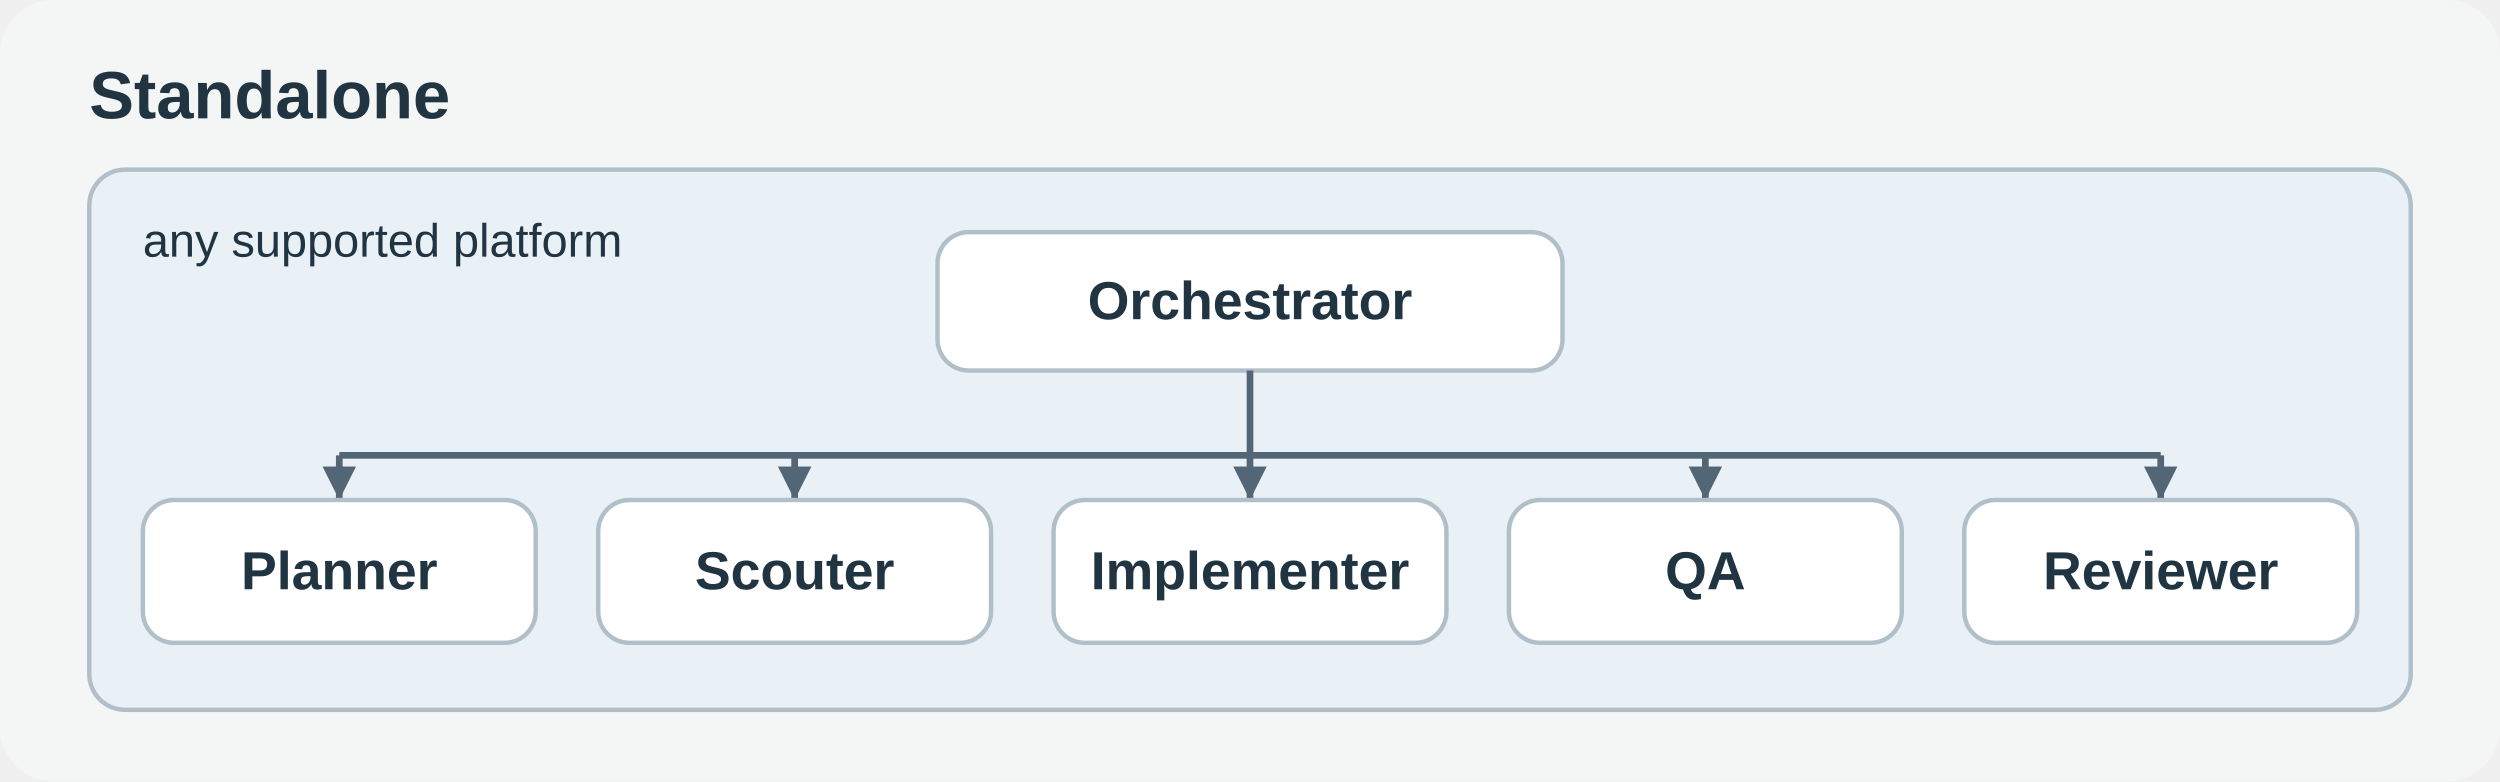
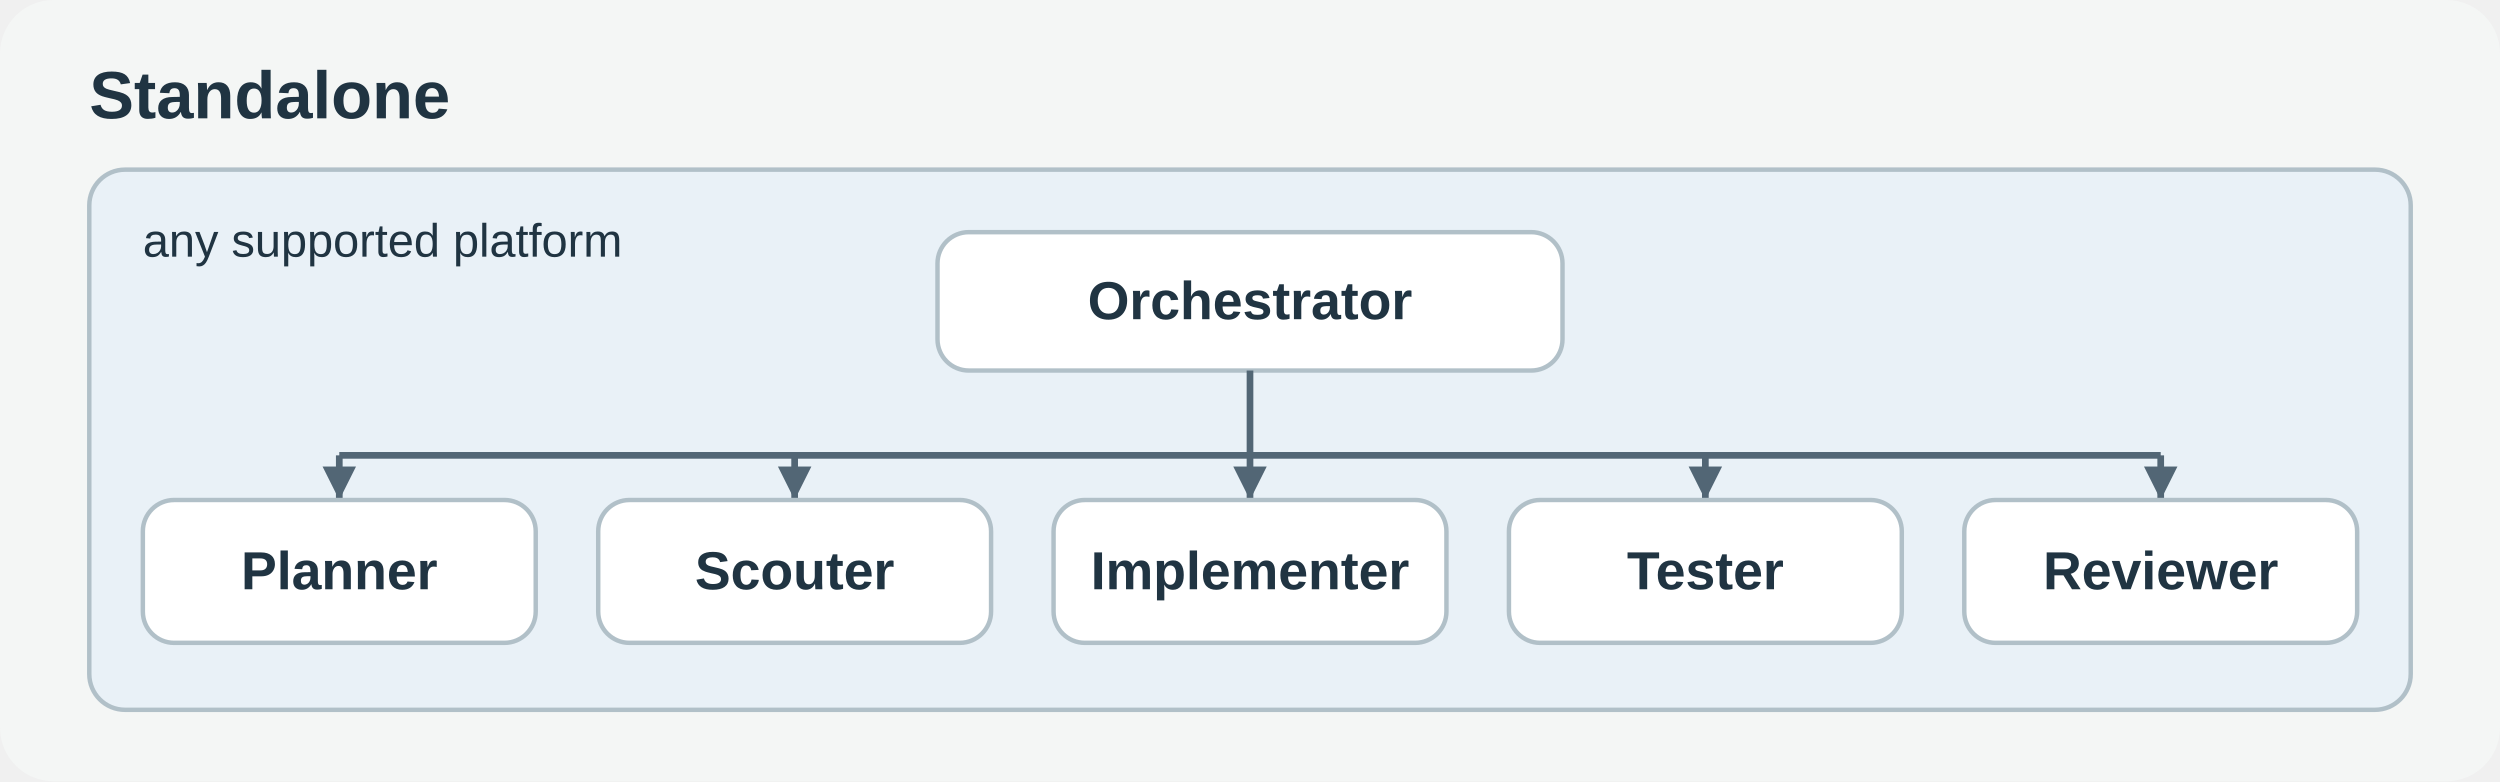
<svg xmlns="http://www.w3.org/2000/svg" viewBox="0 0 1120 350" width="1120" height="350" role="img" aria-labelledby="title description">
  <defs>
    <style>
      text{font-family:Arial,Helvetica,sans-serif;fill:#203442}
      .heading{font-size:30px;font-weight:700}
      .label{font-size:24px;font-weight:700}
      .detail{font-size:21px}
      .flow{fill:none;stroke:#526675;stroke-width:3}
      .card{fill:white;stroke:#b1c0c8;stroke-width:2}
    </style>
    <marker id="arrow" viewBox="0 0 10 10" refX="10" refY="5" markerWidth="5" markerHeight="5" orient="auto">
      <path d="M0 0 L10 5 L0 10 Z" fill="#526675" />
    </marker>
  </defs>
  <rect width="1120" height="350" rx="24" fill="#f4f6f5" />
  <text x="40" y="53" class="heading">Standalone</text>
  <rect x="40" y="76" width="1040" height="242" rx="16" fill="#e9f1f7" stroke="#b1c0c8" stroke-width="2" />
  <text x="64" y="115" class="detail">any supported platform</text>
  <rect x="420" y="104" width="280" height="62" rx="14" class="card" />
  <text x="560" y="143" class="label" text-anchor="middle">Orchestrator</text>
  <path class="flow" d="M560 166 V204 M152 204 H968" />
  <path class="flow" marker-end="url(#arrow)" d="M152 204 V224" />
  <path class="flow" marker-end="url(#arrow)" d="M356 204 V224" />
  <path class="flow" marker-end="url(#arrow)" d="M560 204 V224" />
  <path class="flow" marker-end="url(#arrow)" d="M764 204 V224" />
  <path class="flow" marker-end="url(#arrow)" d="M968 204 V224" />
  <g text-anchor="middle" class="label">
    <rect x="64" y="224" width="176" height="64" rx="14" class="card" />
    <text x="152" y="264">Planner</text>
    <rect x="268" y="224" width="176" height="64" rx="14" class="card" />
    <text x="356" y="264">Scouter</text>
    <rect x="472" y="224" width="176" height="64" rx="14" class="card" />
    <text x="560" y="264">Implementer</text>
    <rect x="676" y="224" width="176" height="64" rx="14" class="card" />
-     <text x="764" y="264">QA</text>
+     <text x="764" y="264">Tester</text>
    <rect x="880" y="224" width="176" height="64" rx="14" class="card" />
    <text x="968" y="264">Reviewer</text>
  </g>
</svg>
